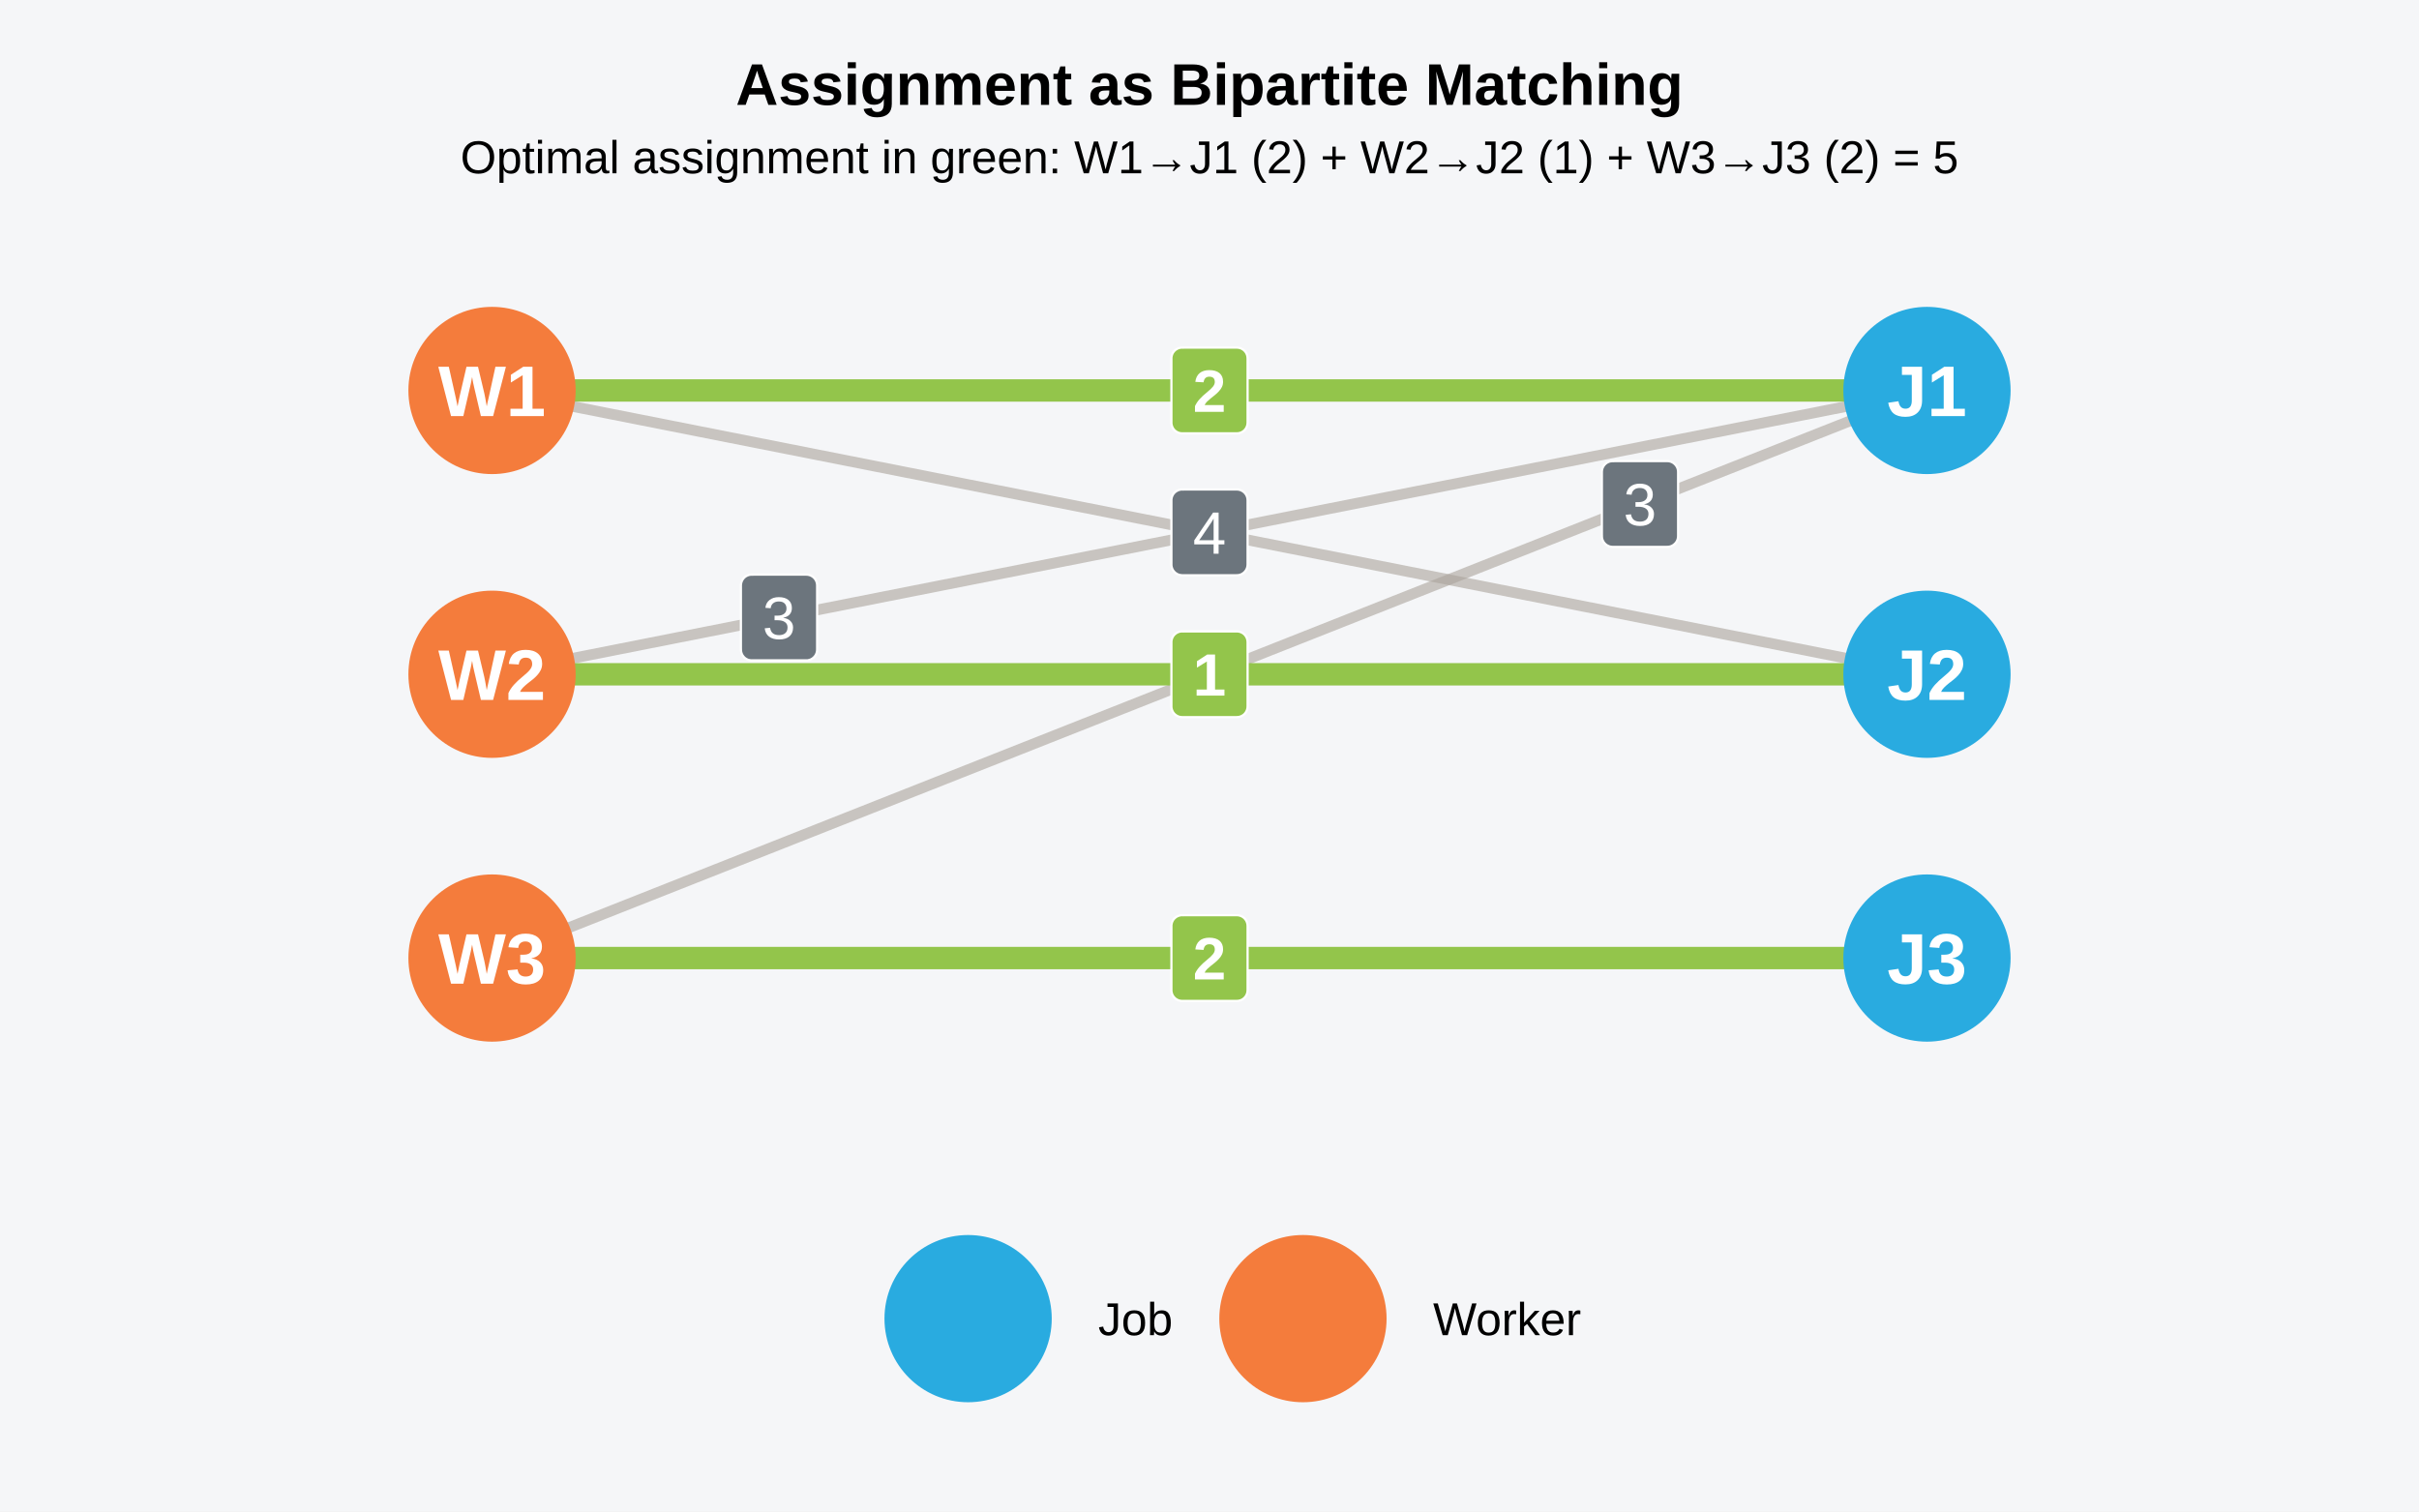
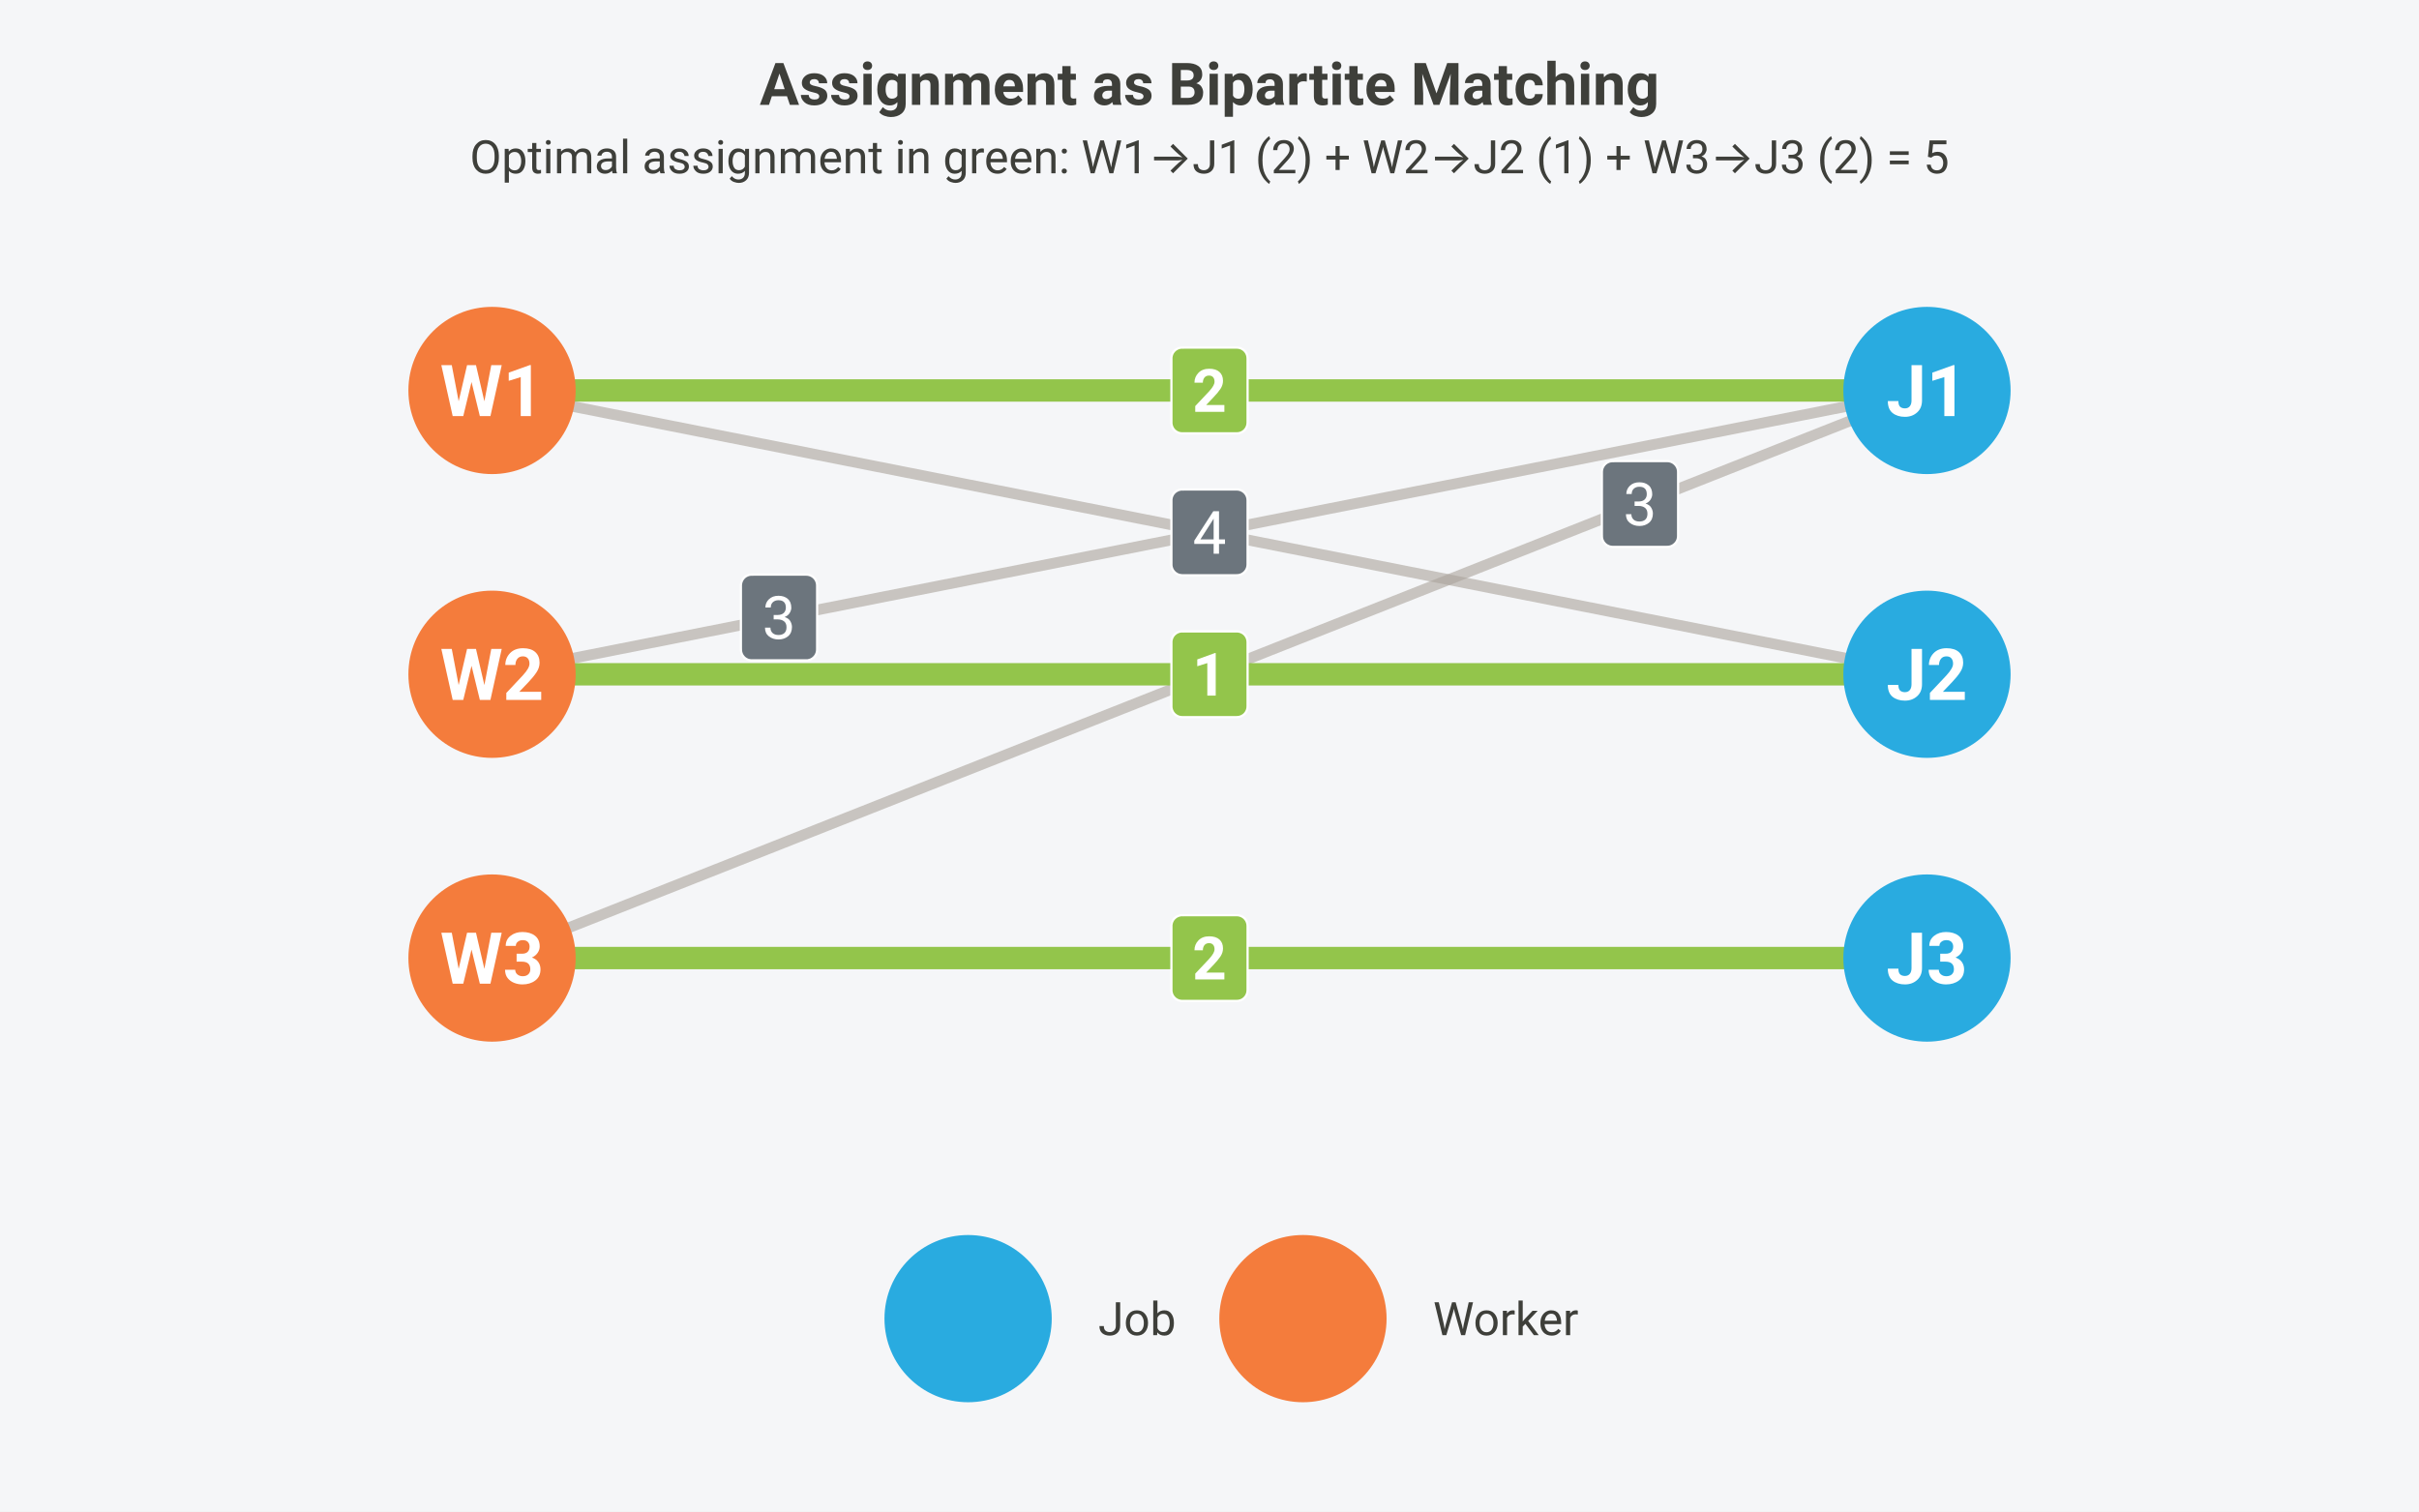
<svg xmlns="http://www.w3.org/2000/svg" width="576.00pt" height="360.00pt" viewBox="0 0 576.00 360.00">
  <g class="svglite">
    <defs>
      <style type="text/css">
-     .svglite line, .svglite polyline, .svglite polygon, .svglite path, .svglite rect, .svglite circle {
+     /* theme-aware-processed */
+     .svglite line, .svglite polyline, .svglite polygon, .svglite path, .svglite circle {
      fill: none;
-       stroke: #000000;
+       stroke: #3E3F3A;
+       stroke-linecap: round;
+       stroke-linejoin: round;
+       stroke-miterlimit: 10.00;
+     }
+     .svglite &gt; g &gt; rect {
+       fill: none;
+       stroke: #3E3F3A;
      stroke-linecap: round;
      stroke-linejoin: round;
      stroke-miterlimit: 10.00;
    }
    .svglite text {
      white-space: pre;
+       fill: #3E3F3A;
    }
    .svglite g.glyphgroup path {
      fill: inherit;
      stroke: none;
    }
  </style>
    </defs>
    <rect width="100%" height="100%" style="stroke: none; fill: #F5F6F8;" />
    <defs>
      <clipPath id="cpMC4wMHw1NzYuMDB8MC4wMHwzNjAuMDA=">
        <rect x="0.00" y="0.00" width="576.00" height="360.00" />
      </clipPath>
    </defs>
    <g clip-path="url(#cpMC4wMHw1NzYuMDB8MC4wMHwzNjAuMDA=)">
-       <rect x="0.00" y="0.00" width="576.00" height="360.00" style="stroke-width: 1.07; stroke: none;" />
-     </g>
+       <rect x="0.00" y="0.00" width="576.00" height="360.00" style="stroke-width: 1.07; stroke: none;" /> fill: #F5F6F8;' /&gt;
+ </g>
    <defs>
      <clipPath id="cpMjQuOTF8NTUxLjA5fDQ5LjA3fDI3Mi4xMQ==">
        <rect x="24.91" y="49.07" width="526.19" height="223.05" />
      </clipPath>
    </defs>
    <g clip-path="url(#cpMjQuOTF8NTUxLjA5fDQ5LjA3fDI3Mi4xMQ==)">
-       <rect x="24.91" y="49.07" width="526.19" height="223.05" style="stroke-width: 1.07; stroke: none;" />
-       <line x1="117.16" y1="93.00" x2="458.84" y2="160.59" style="stroke-width: 2.56; stroke: #AAA49B; stroke-opacity: 0.60; stroke-linecap: butt;" />
+       <rect x="24.91" y="49.07" width="526.19" height="223.05" style="stroke-width: 1.07; stroke: none;" /> fill: #F5F6F8;' /&gt;
+ <line x1="117.16" y1="93.00" x2="458.84" y2="160.59" style="stroke-width: 2.56; stroke: #AAA49B; stroke-opacity: 0.60; stroke-linecap: butt;" />
      <line x1="117.16" y1="160.59" x2="458.84" y2="93.00" style="stroke-width: 2.56; stroke: #AAA49B; stroke-opacity: 0.60; stroke-linecap: butt;" />
      <line x1="117.16" y1="228.18" x2="458.84" y2="93.00" style="stroke-width: 2.56; stroke: #AAA49B; stroke-opacity: 0.60; stroke-linecap: butt;" />
      <line x1="117.16" y1="93.00" x2="458.84" y2="93.00" style="stroke-width: 5.33; stroke: #93C54B; stroke-linecap: butt;" />
      <line x1="117.16" y1="160.59" x2="458.84" y2="160.59" style="stroke-width: 5.33; stroke: #93C54B; stroke-linecap: butt;" />
      <line x1="117.16" y1="228.18" x2="458.84" y2="228.18" style="stroke-width: 5.33; stroke: #93C54B; stroke-linecap: butt;" />
      <polygon points="281.49,137.01 294.51,137.01 294.41,137.00 294.82,136.99 295.23,136.91 295.61,136.76 295.97,136.55 296.29,136.29 296.56,135.98 296.78,135.64 296.94,135.26 297.04,134.86 297.07,134.45 297.07,134.45 297.07,119.14 297.07,119.14 297.04,118.73 296.94,118.33 296.78,117.95 296.56,117.61 296.29,117.30 295.97,117.04 295.61,116.83 295.23,116.68 294.82,116.60 294.51,116.58 281.49,116.58 281.79,116.60 281.38,116.58 280.97,116.63 280.58,116.75 280.21,116.93 279.87,117.16 279.57,117.45 279.32,117.77 279.13,118.14 279.00,118.53 278.93,118.94 278.93,119.14 278.93,134.45 278.93,134.24 278.93,134.65 279.00,135.06 279.13,135.45 279.32,135.81 279.57,136.14 279.87,136.43 280.21,136.66 280.58,136.84 280.97,136.95 281.38,137.00 " style="stroke-width: 0.53; stroke: #FFFFFF; fill: #6C757D;" />
-       <text x="288.00" y="131.88" text-anchor="middle" style="font-size: 14.23px;fill: #FFFFFF; font-family: &quot;Arial&quot;;" textLength="7.91px" lengthAdjust="spacingAndGlyphs">4</text>
+       <text x="288.00" y="131.88" text-anchor="middle" style="font-size: 14.23px;fill: #FFFFFF; font-family: &quot;Roboto&quot;, -apple-system, BlinkMacSystemFont, &quot;Segoe UI&quot;, system-ui, sans-serif;" textLength="7.91px" lengthAdjust="spacingAndGlyphs">4</text>
      <polygon points="178.98,157.28 192.01,157.28 191.91,157.28 192.32,157.27 192.72,157.18 193.11,157.04 193.46,156.83 193.78,156.57 194.06,156.26 194.28,155.91 194.44,155.53 194.54,155.13 194.57,154.72 194.57,154.72 194.57,139.42 194.57,139.42 194.54,139.01 194.44,138.61 194.28,138.23 194.06,137.88 193.78,137.57 193.46,137.31 193.11,137.11 192.72,136.96 192.32,136.88 192.01,136.86 178.98,136.86 179.29,136.88 178.88,136.86 178.47,136.91 178.07,137.03 177.70,137.20 177.36,137.44 177.07,137.72 176.82,138.05 176.63,138.42 176.50,138.81 176.43,139.21 176.42,139.42 176.42,154.72 176.43,154.52 176.43,154.93 176.50,155.34 176.63,155.73 176.82,156.09 177.07,156.42 177.36,156.71 177.70,156.94 178.07,157.12 178.47,157.23 178.88,157.28 " style="stroke-width: 0.53; stroke: #FFFFFF; fill: #6C757D;" />
-       <text x="185.50" y="152.16" text-anchor="middle" style="font-size: 14.23px;fill: #FFFFFF; font-family: &quot;Arial&quot;;" textLength="7.91px" lengthAdjust="spacingAndGlyphs">3</text>
+       <text x="185.50" y="152.16" text-anchor="middle" style="font-size: 14.23px;fill: #FFFFFF; font-family: &quot;Roboto&quot;, -apple-system, BlinkMacSystemFont, &quot;Segoe UI&quot;, system-ui, sans-serif;" textLength="7.91px" lengthAdjust="spacingAndGlyphs">3</text>
      <polygon points="383.99,130.25 397.02,130.25 396.91,130.25 397.33,130.23 397.73,130.15 398.12,130.00 398.47,129.79 398.79,129.53 399.06,129.23 399.29,128.88 399.45,128.50 399.55,128.10 399.58,127.69 399.58,127.69 399.58,112.38 399.58,112.38 399.55,111.97 399.45,111.57 399.29,111.19 399.06,110.85 398.79,110.54 398.47,110.28 398.12,110.07 397.73,109.92 397.33,109.84 397.02,109.82 383.99,109.82 384.30,109.84 383.89,109.83 383.48,109.88 383.08,109.99 382.71,110.17 382.37,110.40 382.07,110.69 381.83,111.02 381.63,111.38 381.50,111.77 381.44,112.18 381.43,112.38 381.43,127.69 381.44,127.48 381.44,127.89 381.50,128.30 381.63,128.69 381.83,129.06 382.07,129.38 382.37,129.67 382.71,129.90 383.08,130.08 383.48,130.20 383.89,130.25 " style="stroke-width: 0.53; stroke: #FFFFFF; fill: #6C757D;" />
-       <text x="390.50" y="125.13" text-anchor="middle" style="font-size: 14.23px;fill: #FFFFFF; font-family: &quot;Arial&quot;;" textLength="7.91px" lengthAdjust="spacingAndGlyphs">3</text>
+       <text x="390.50" y="125.13" text-anchor="middle" style="font-size: 14.23px;fill: #FFFFFF; font-family: &quot;Roboto&quot;, -apple-system, BlinkMacSystemFont, &quot;Segoe UI&quot;, system-ui, sans-serif;" textLength="7.91px" lengthAdjust="spacingAndGlyphs">3</text>
      <polygon points="281.49,103.21 294.51,103.21 294.41,103.21 294.82,103.19 295.23,103.11 295.61,102.96 295.97,102.76 296.29,102.50 296.56,102.19 296.78,101.84 296.94,101.46 297.04,101.06 297.07,100.65 297.07,100.65 297.07,85.35 297.07,85.35 297.04,84.94 296.94,84.54 296.78,84.16 296.56,83.81 296.29,83.50 295.97,83.24 295.61,83.03 295.23,82.89 294.82,82.81 294.51,82.79 281.49,82.79 281.79,82.81 281.38,82.79 280.97,82.84 280.58,82.95 280.21,83.13 279.87,83.36 279.57,83.65 279.32,83.98 279.13,84.34 279.00,84.74 278.93,85.14 278.93,85.35 278.93,100.65 278.93,100.44 278.93,100.86 279.00,101.26 279.13,101.65 279.32,102.02 279.57,102.35 279.87,102.63 280.21,102.87 280.58,103.04 280.97,103.16 281.38,103.21 " style="stroke-width: 0.53; stroke: #FFFFFF; fill: #93C54B;" />
-       <text x="288.00" y="98.09" text-anchor="middle" style="font-size: 14.23px; font-weight: bold;fill: #FFFFFF; font-family: &quot;Arial&quot;;" textLength="7.91px" lengthAdjust="spacingAndGlyphs">2</text>
+       <text x="288.00" y="98.09" text-anchor="middle" style="font-size: 14.23px; font-weight: bold;fill: #FFFFFF; font-family: &quot;Roboto&quot;, -apple-system, BlinkMacSystemFont, &quot;Segoe UI&quot;, system-ui, sans-serif;" textLength="7.91px" lengthAdjust="spacingAndGlyphs">2</text>
      <polygon points="281.49,170.80 294.51,170.80 294.41,170.80 294.82,170.78 295.23,170.70 295.61,170.55 295.97,170.35 296.29,170.09 296.56,169.78 296.78,169.43 296.94,169.05 297.04,168.65 297.07,168.24 297.07,168.24 297.07,152.94 297.07,152.94 297.04,152.53 296.94,152.13 296.78,151.75 296.56,151.40 296.29,151.09 295.97,150.83 295.61,150.63 295.23,150.48 294.82,150.40 294.51,150.38 281.49,150.38 281.79,150.40 281.38,150.38 280.97,150.43 280.58,150.54 280.21,150.72 279.87,150.96 279.57,151.24 279.32,151.57 279.13,151.94 279.00,152.33 278.93,152.73 278.93,152.94 278.93,168.24 278.93,168.04 278.93,168.45 279.00,168.85 279.13,169.24 279.32,169.61 279.57,169.94 279.87,170.22 280.21,170.46 280.58,170.64 280.97,170.75 281.38,170.80 " style="stroke-width: 0.53; stroke: #FFFFFF; fill: #93C54B;" />
-       <text x="288.00" y="165.68" text-anchor="middle" style="font-size: 14.23px; font-weight: bold;fill: #FFFFFF; font-family: &quot;Arial&quot;;" textLength="7.91px" lengthAdjust="spacingAndGlyphs">1</text>
+       <text x="288.00" y="165.68" text-anchor="middle" style="font-size: 14.23px; font-weight: bold;fill: #FFFFFF; font-family: &quot;Roboto&quot;, -apple-system, BlinkMacSystemFont, &quot;Segoe UI&quot;, system-ui, sans-serif;" textLength="7.91px" lengthAdjust="spacingAndGlyphs">1</text>
      <polygon points="281.49,238.39 294.51,238.39 294.41,238.39 294.82,238.37 295.23,238.29 295.61,238.15 295.97,237.94 296.29,237.68 296.56,237.37 296.78,237.02 296.94,236.64 297.04,236.24 297.07,235.83 297.07,235.83 297.07,220.53 297.07,220.53 297.04,220.12 296.94,219.72 296.78,219.34 296.56,218.99 296.29,218.68 295.97,218.42 295.61,218.22 295.23,218.07 294.82,217.99 294.51,217.97 281.49,217.97 281.79,217.99 281.38,217.97 280.97,218.02 280.58,218.14 280.21,218.31 279.87,218.55 279.57,218.83 279.32,219.16 279.13,219.53 279.00,219.92 278.93,220.32 278.93,220.53 278.93,235.83 278.93,235.63 278.93,236.04 279.00,236.44 279.13,236.84 279.32,237.20 279.57,237.53 279.87,237.82 280.21,238.05 280.58,238.23 280.97,238.34 281.38,238.39 " style="stroke-width: 0.53; stroke: #FFFFFF; fill: #93C54B;" />
-       <text x="288.00" y="233.27" text-anchor="middle" style="font-size: 14.23px; font-weight: bold;fill: #FFFFFF; font-family: &quot;Arial&quot;;" textLength="7.91px" lengthAdjust="spacingAndGlyphs">2</text>
+       <text x="288.00" y="233.27" text-anchor="middle" style="font-size: 14.23px; font-weight: bold;fill: #FFFFFF; font-family: &quot;Roboto&quot;, -apple-system, BlinkMacSystemFont, &quot;Segoe UI&quot;, system-ui, sans-serif;" textLength="7.91px" lengthAdjust="spacingAndGlyphs">2</text>
      <circle cx="117.16" cy="93.00" r="19.56" style="stroke-width: 0.71; stroke: #F47C3C; fill: #F47C3C;" />
      <circle cx="117.16" cy="160.59" r="19.56" style="stroke-width: 0.71; stroke: #F47C3C; fill: #F47C3C;" />
      <circle cx="117.16" cy="228.18" r="19.56" style="stroke-width: 0.71; stroke: #F47C3C; fill: #F47C3C;" />
      <circle cx="458.84" cy="93.00" r="19.56" style="stroke-width: 0.71; stroke: #29ABE0; fill: #29ABE0;" />
      <circle cx="458.84" cy="160.59" r="19.56" style="stroke-width: 0.71; stroke: #29ABE0; fill: #29ABE0;" />
      <circle cx="458.84" cy="228.18" r="19.56" style="stroke-width: 0.71; stroke: #29ABE0; fill: #29ABE0;" />
-       <text x="117.16" y="99.11" text-anchor="middle" style="font-size: 17.07px; font-weight: bold;fill: #FFFFFF; font-family: &quot;Arial&quot;;" textLength="25.59px" lengthAdjust="spacingAndGlyphs">W1</text>
-       <text x="117.16" y="166.70" text-anchor="middle" style="font-size: 17.07px; font-weight: bold;fill: #FFFFFF; font-family: &quot;Arial&quot;;" textLength="25.59px" lengthAdjust="spacingAndGlyphs">W2</text>
-       <text x="117.16" y="234.29" text-anchor="middle" style="font-size: 17.07px; font-weight: bold;fill: #FFFFFF; font-family: &quot;Arial&quot;;" textLength="25.59px" lengthAdjust="spacingAndGlyphs">W3</text>
-       <text x="458.84" y="99.11" text-anchor="middle" style="font-size: 17.07px; font-weight: bold;fill: #FFFFFF; font-family: &quot;Arial&quot;;" textLength="18.97px" lengthAdjust="spacingAndGlyphs">J1</text>
-       <text x="458.84" y="166.70" text-anchor="middle" style="font-size: 17.07px; font-weight: bold;fill: #FFFFFF; font-family: &quot;Arial&quot;;" textLength="18.97px" lengthAdjust="spacingAndGlyphs">J2</text>
-       <text x="458.84" y="234.29" text-anchor="middle" style="font-size: 17.07px; font-weight: bold;fill: #FFFFFF; font-family: &quot;Arial&quot;;" textLength="18.97px" lengthAdjust="spacingAndGlyphs">J3</text>
+       <text x="117.16" y="99.11" text-anchor="middle" style="font-size: 17.07px; font-weight: bold;fill: #FFFFFF; font-family: &quot;Roboto&quot;, -apple-system, BlinkMacSystemFont, &quot;Segoe UI&quot;, system-ui, sans-serif;" textLength="25.59px" lengthAdjust="spacingAndGlyphs">W1</text>
+       <text x="117.16" y="166.70" text-anchor="middle" style="font-size: 17.07px; font-weight: bold;fill: #FFFFFF; font-family: &quot;Roboto&quot;, -apple-system, BlinkMacSystemFont, &quot;Segoe UI&quot;, system-ui, sans-serif;" textLength="25.59px" lengthAdjust="spacingAndGlyphs">W2</text>
+       <text x="117.16" y="234.29" text-anchor="middle" style="font-size: 17.07px; font-weight: bold;fill: #FFFFFF; font-family: &quot;Roboto&quot;, -apple-system, BlinkMacSystemFont, &quot;Segoe UI&quot;, system-ui, sans-serif;" textLength="25.59px" lengthAdjust="spacingAndGlyphs">W3</text>
+       <text x="458.84" y="99.11" text-anchor="middle" style="font-size: 17.07px; font-weight: bold;fill: #FFFFFF; font-family: &quot;Roboto&quot;, -apple-system, BlinkMacSystemFont, &quot;Segoe UI&quot;, system-ui, sans-serif;" textLength="18.97px" lengthAdjust="spacingAndGlyphs">J1</text>
+       <text x="458.84" y="166.70" text-anchor="middle" style="font-size: 17.07px; font-weight: bold;fill: #FFFFFF; font-family: &quot;Roboto&quot;, -apple-system, BlinkMacSystemFont, &quot;Segoe UI&quot;, system-ui, sans-serif;" textLength="18.97px" lengthAdjust="spacingAndGlyphs">J2</text>
+       <text x="458.84" y="234.29" text-anchor="middle" style="font-size: 17.07px; font-weight: bold;fill: #FFFFFF; font-family: &quot;Roboto&quot;, -apple-system, BlinkMacSystemFont, &quot;Segoe UI&quot;, system-ui, sans-serif;" textLength="18.97px" lengthAdjust="spacingAndGlyphs">J3</text>
    </g>
    <g clip-path="url(#cpMC4wMHw1NzYuMDB8MC4wMHwzNjAuMDA=)">
-       <rect x="194.05" y="283.07" width="187.91" height="61.98" style="stroke-width: 1.07; stroke: none;" />
-       <circle cx="230.52" cy="314.06" r="19.56" style="stroke-width: 0.71; stroke: #29ABE0; fill: #29ABE0;" />
+       <rect x="194.05" y="283.07" width="187.91" height="61.98" style="stroke-width: 1.07; stroke: none;" /> fill: #F5F6F8;' /&gt;
+ <circle cx="230.52" cy="314.06" r="19.56" style="stroke-width: 0.71; stroke: #29ABE0; fill: #29ABE0;" />
      <circle cx="310.25" cy="314.06" r="19.56" style="stroke-width: 0.71; stroke: #F47C3C; fill: #F47C3C;" />
-       <text x="261.51" y="318.00" style="font-size: 11.00px; font-family: &quot;Arial&quot;;" textLength="17.75px" lengthAdjust="spacingAndGlyphs">Job</text>
-       <text x="341.24" y="318.00" style="font-size: 11.00px; font-family: &quot;Arial&quot;;" textLength="35.23px" lengthAdjust="spacingAndGlyphs">Worker</text>
-       <text x="288.00" y="41.27" text-anchor="middle" style="font-size: 11.00px; font-family: &quot;Arial&quot;;" textLength="356.86px" lengthAdjust="spacingAndGlyphs">Optimal assignment in green: W1→J1 (2) + W2→J2 (1) + W3→J3 (2) = 5</text>
-       <text x="288.00" y="24.97" text-anchor="middle" style="font-size: 14.00px; font-weight: bold; font-family: &quot;Arial&quot;;" textLength="225.50px" lengthAdjust="spacingAndGlyphs">Assignment as Bipartite Matching</text>
+       <text x="261.51" y="318.00" style="font-size: 11.00px; font-family: &quot;Roboto&quot;, -apple-system, BlinkMacSystemFont, &quot;Segoe UI&quot;, system-ui, sans-serif;" textLength="17.75px" lengthAdjust="spacingAndGlyphs">Job</text>
+       <text x="341.24" y="318.00" style="font-size: 11.00px; font-family: &quot;Roboto&quot;, -apple-system, BlinkMacSystemFont, &quot;Segoe UI&quot;, system-ui, sans-serif;" textLength="35.23px" lengthAdjust="spacingAndGlyphs">Worker</text>
+       <text x="288.00" y="41.27" text-anchor="middle" style="font-size: 11.00px; font-family: &quot;Roboto&quot;, -apple-system, BlinkMacSystemFont, &quot;Segoe UI&quot;, system-ui, sans-serif;" textLength="356.86px" lengthAdjust="spacingAndGlyphs">Optimal assignment in green: W1→J1 (2) + W2→J2 (1) + W3→J3 (2) = 5</text>
+       <text x="288.00" y="24.97" text-anchor="middle" style="font-size: 14.00px; font-weight: bold; font-family: &quot;Roboto&quot;, -apple-system, BlinkMacSystemFont, &quot;Segoe UI&quot;, system-ui, sans-serif;" textLength="225.50px" lengthAdjust="spacingAndGlyphs">Assignment as Bipartite Matching</text>
    </g>
  </g>
</svg>
